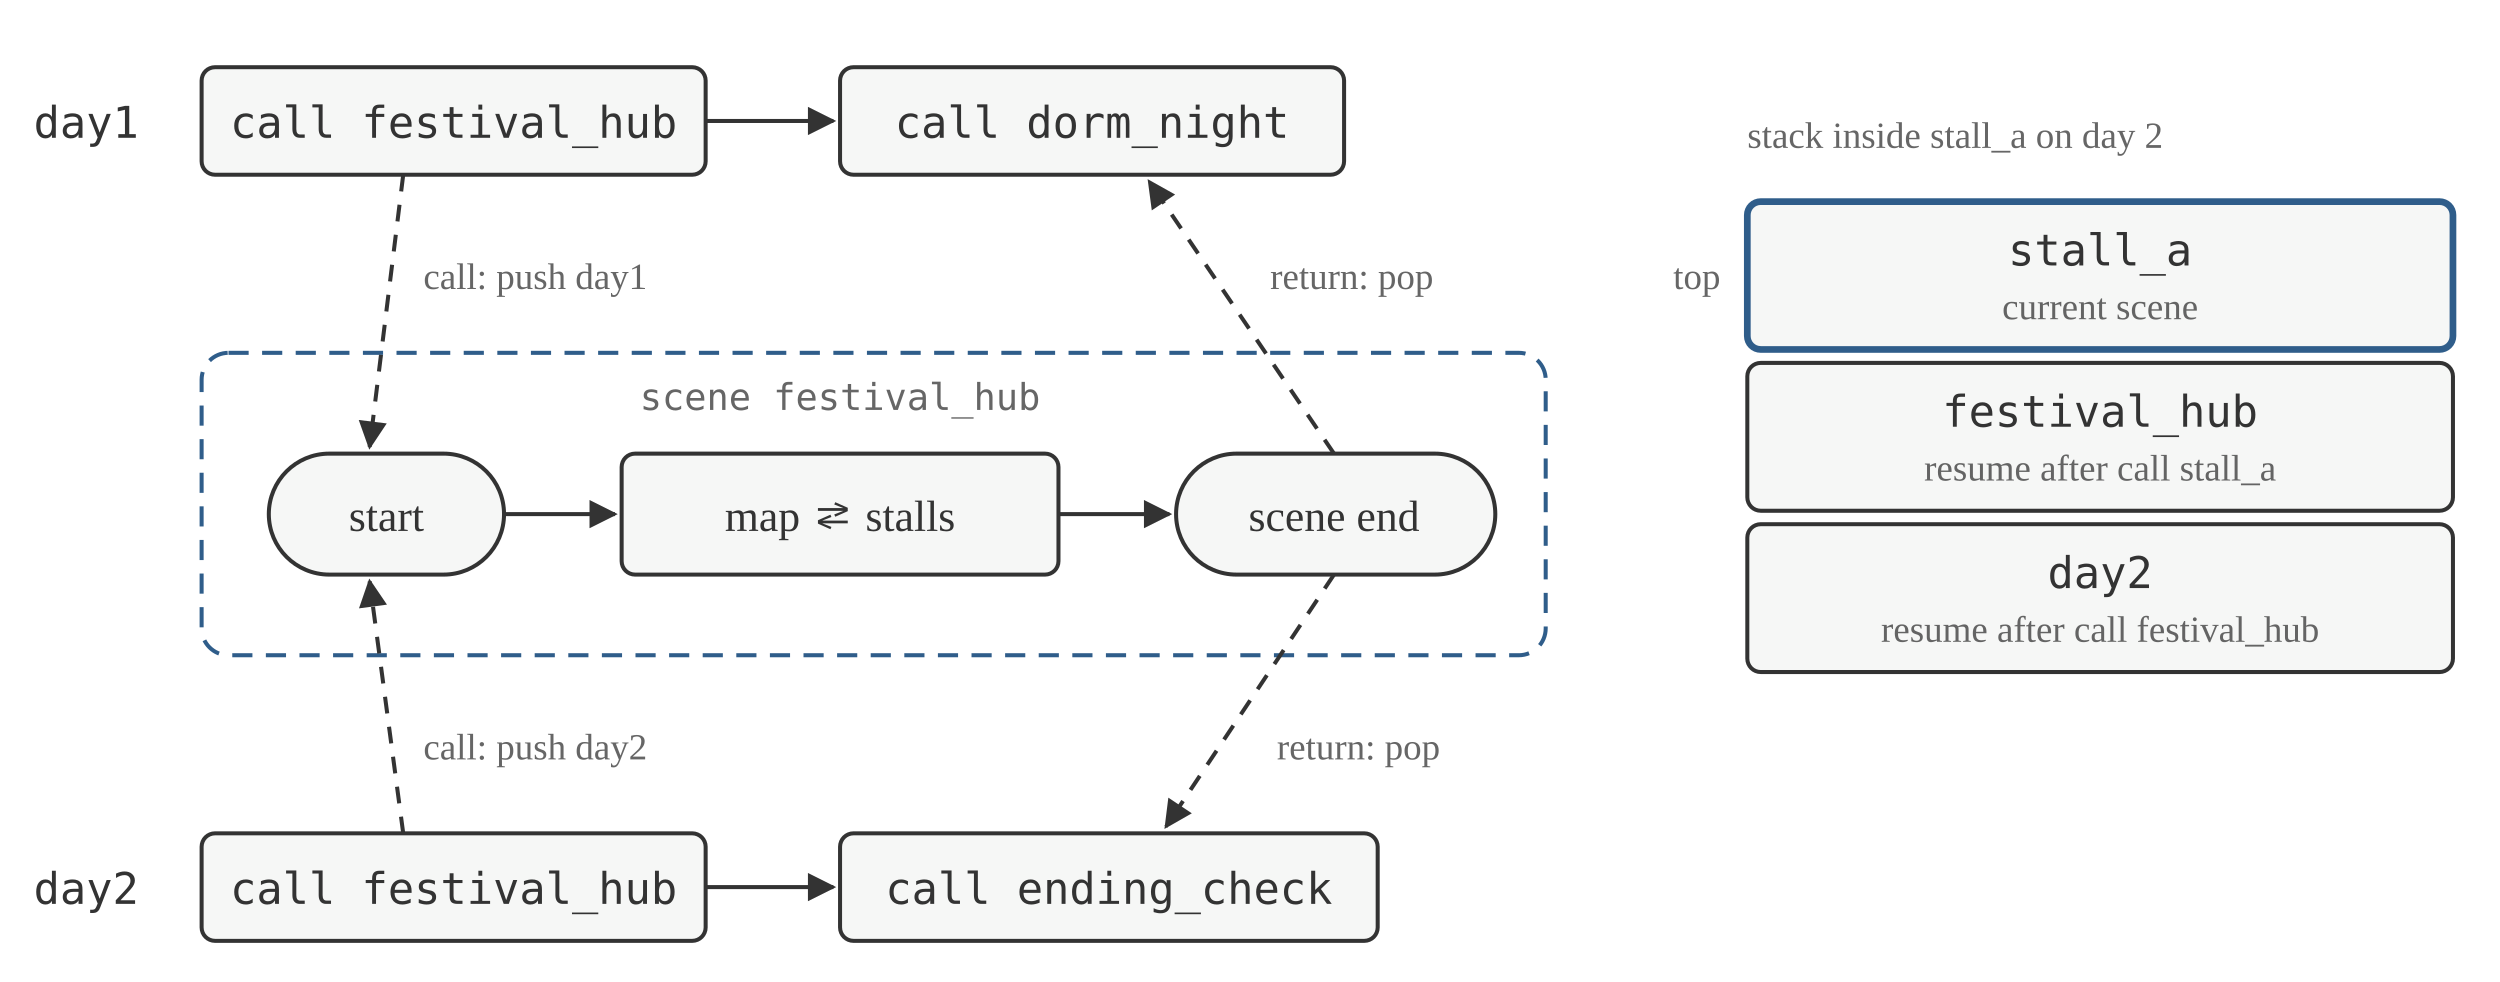
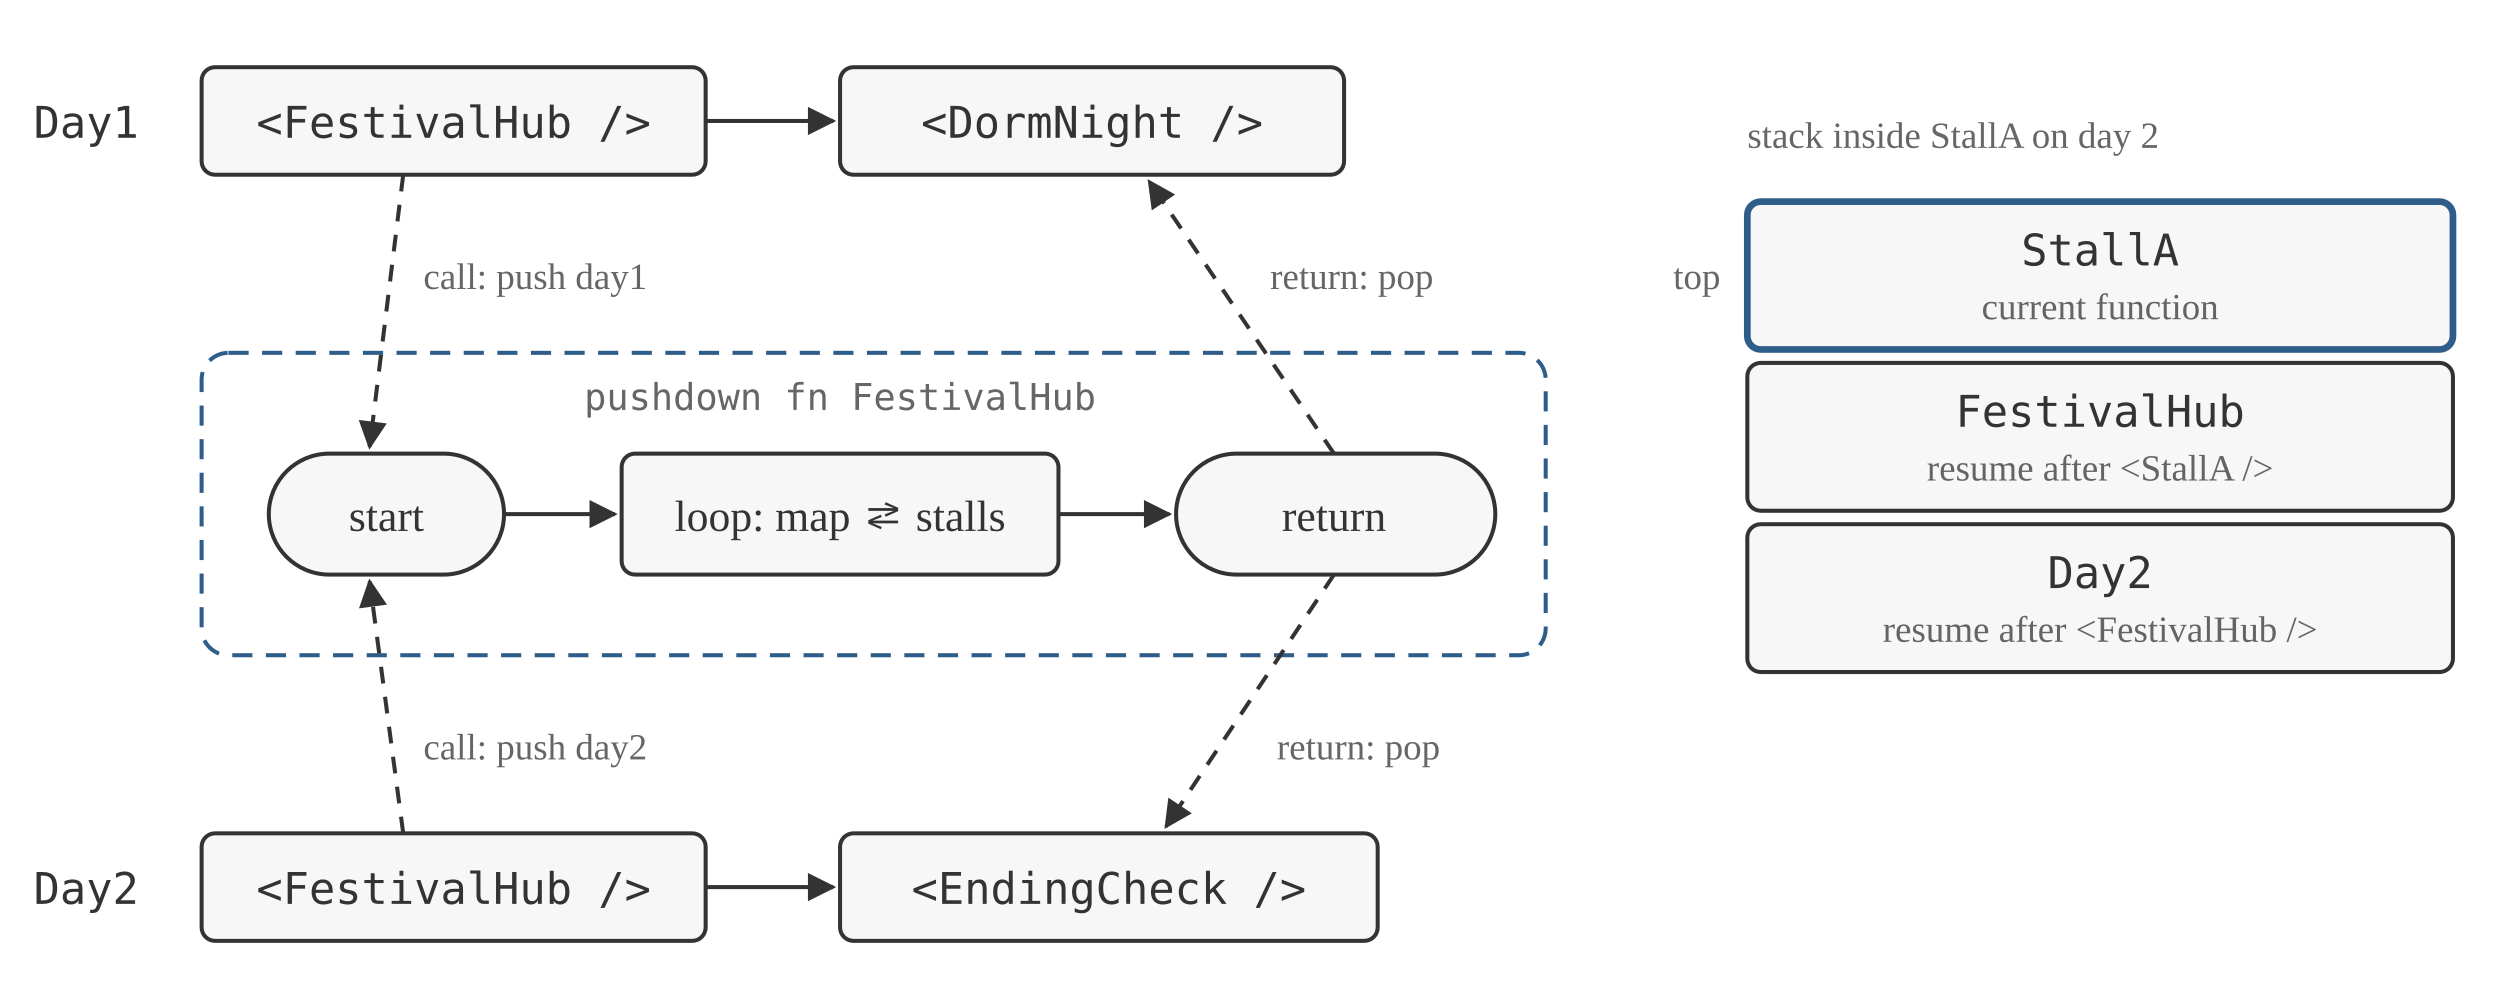
- <svg xmlns="http://www.w3.org/2000/svg" viewBox="0 0 744 292" width="100%" style="max-width:744px" role="img" aria-label="festival_hub called from day1 and day2; each return pops to its own caller; stack while in stall_a on day 2">
+ <svg xmlns="http://www.w3.org/2000/svg" viewBox="0 0 744 292" width="100%" style="max-width:744px" role="img" aria-label="FestivalHub called from Day1 and Day2; each return pops to its own caller; stack while in StallA on day 2">
  <style>
.kg-box{fill:var(--quote-bg,#f6f7f6);stroke:var(--fg,#333);stroke-width:1.2}
.kg-hl{fill:var(--quote-bg,#f6f7f6);stroke:var(--links,#2f5d8a);stroke-width:2}
.kg-cont{fill:none;stroke:var(--links,#2f5d8a);stroke-width:1.2;stroke-dasharray:6 4}
.kg-ln{fill:none;stroke:var(--fg,#333);stroke-width:1.2}
.kg-dash{fill:none;stroke:var(--fg,#333);stroke-width:1.2;stroke-dasharray:5 4}
.kg-head{fill:var(--fg,#333)}
.kg-t{fill:var(--fg,#333);font-size:13px}
.kg-s{fill:var(--fg,#333);font-size:11px;opacity:.75}
.kg-m{font-family:monospace}
.kg-c{text-anchor:middle}
.kg-e{text-anchor:end}
</style>
  <defs>
    <marker id="kg-arrow-stack" viewBox="0 0 10 10" refX="9" refY="5" markerWidth="7" markerHeight="7" orient="auto-start-reverse">
      <path d="M0,0L10,5L0,10z" class="kg-head" />
    </marker>
  </defs>
-   <text x="10" y="41" class="kg-t kg-m">day1</text>
+   <text x="10" y="41" class="kg-t kg-m">Day1</text>
  <rect x="60" y="20" width="150" height="32" rx="4" class="kg-box" />
-   <text x="135" y="41" class="kg-t kg-m kg-c">call festival_hub</text>
+   <text x="135" y="41" class="kg-t kg-m kg-c">&lt;FestivalHub /&gt;</text>
  <path d="M210,36H248" class="kg-ln" marker-end="url(#kg-arrow-stack)" />
  <rect x="250" y="20" width="150" height="32" rx="4" class="kg-box" />
-   <text x="325" y="41" class="kg-t kg-m kg-c">call dorm_night</text>
+   <text x="325" y="41" class="kg-t kg-m kg-c">&lt;DormNight /&gt;</text>
  <rect x="60" y="105" width="400" height="90" rx="8" class="kg-cont" />
-   <text x="250" y="122" class="kg-s kg-m kg-c">scene festival_hub</text>
+   <text x="250" y="122" class="kg-s kg-m kg-c">pushdown fn FestivalHub</text>
  <rect x="80" y="135" width="70" height="36" rx="18" class="kg-box" />
  <text x="115" y="158" class="kg-t kg-c">start</text>
  <path d="M150,153H183" class="kg-ln" marker-end="url(#kg-arrow-stack)" />
  <rect x="185" y="135" width="130" height="36" rx="4" class="kg-box" />
-   <text x="250" y="158" class="kg-t kg-c">map ⇄ stalls</text>
+   <text x="250" y="158" class="kg-t kg-c">loop: map ⇄ stalls</text>
  <path d="M315,153H348" class="kg-ln" marker-end="url(#kg-arrow-stack)" />
  <rect x="350" y="135" width="95" height="36" rx="18" class="kg-box" />
-   <text x="397" y="158" class="kg-t kg-c">scene end</text>
-   <text x="10" y="269" class="kg-t kg-m">day2</text>
+   <text x="397" y="158" class="kg-t kg-c">return</text>
+   <text x="10" y="269" class="kg-t kg-m">Day2</text>
  <rect x="60" y="248" width="150" height="32" rx="4" class="kg-box" />
-   <text x="135" y="269" class="kg-t kg-m kg-c">call festival_hub</text>
+   <text x="135" y="269" class="kg-t kg-m kg-c">&lt;FestivalHub /&gt;</text>
  <path d="M210,264H248" class="kg-ln" marker-end="url(#kg-arrow-stack)" />
  <rect x="250" y="248" width="160" height="32" rx="4" class="kg-box" />
-   <text x="330" y="269" class="kg-t kg-m kg-c">call ending_check</text>
+   <text x="330" y="269" class="kg-t kg-m kg-c">&lt;EndingCheck /&gt;</text>
  <path d="M120,52L110,133" class="kg-dash" marker-end="url(#kg-arrow-stack)" />
  <text x="126" y="86" class="kg-s">call: push day1</text>
  <path d="M120,248L110,173" class="kg-dash" marker-end="url(#kg-arrow-stack)" />
  <text x="126" y="226" class="kg-s">call: push day2</text>
  <path d="M397,135L342,54" class="kg-dash" marker-end="url(#kg-arrow-stack)" />
  <text x="378" y="86" class="kg-s">return: pop</text>
  <path d="M397,171L347,246" class="kg-dash" marker-end="url(#kg-arrow-stack)" />
  <text x="380" y="226" class="kg-s">return: pop</text>
-   <text x="520" y="44" class="kg-s">stack inside stall_a on day 2</text>
+   <text x="520" y="44" class="kg-s">stack inside StallA on day 2</text>
  <text x="512" y="86" class="kg-s kg-e">top</text>
  <rect x="520" y="60" width="210" height="44" rx="4" class="kg-hl" />
-   <text x="625" y="79" class="kg-t kg-m kg-c">stall_a</text>
-   <text x="625" y="95" class="kg-s kg-c">current scene</text>
+   <text x="625" y="79" class="kg-t kg-m kg-c">StallA</text>
+   <text x="625" y="95" class="kg-s kg-c">current function</text>
  <rect x="520" y="108" width="210" height="44" rx="4" class="kg-box" />
-   <text x="625" y="127" class="kg-t kg-m kg-c">festival_hub</text>
-   <text x="625" y="143" class="kg-s kg-c">resume after call stall_a</text>
+   <text x="625" y="127" class="kg-t kg-m kg-c">FestivalHub</text>
+   <text x="625" y="143" class="kg-s kg-c">resume after &lt;StallA /&gt;</text>
  <rect x="520" y="156" width="210" height="44" rx="4" class="kg-box" />
-   <text x="625" y="175" class="kg-t kg-m kg-c">day2</text>
-   <text x="625" y="191" class="kg-s kg-c">resume after call festival_hub</text>
+   <text x="625" y="175" class="kg-t kg-m kg-c">Day2</text>
+   <text x="625" y="191" class="kg-s kg-c">resume after &lt;FestivalHub /&gt;</text>
</svg>
